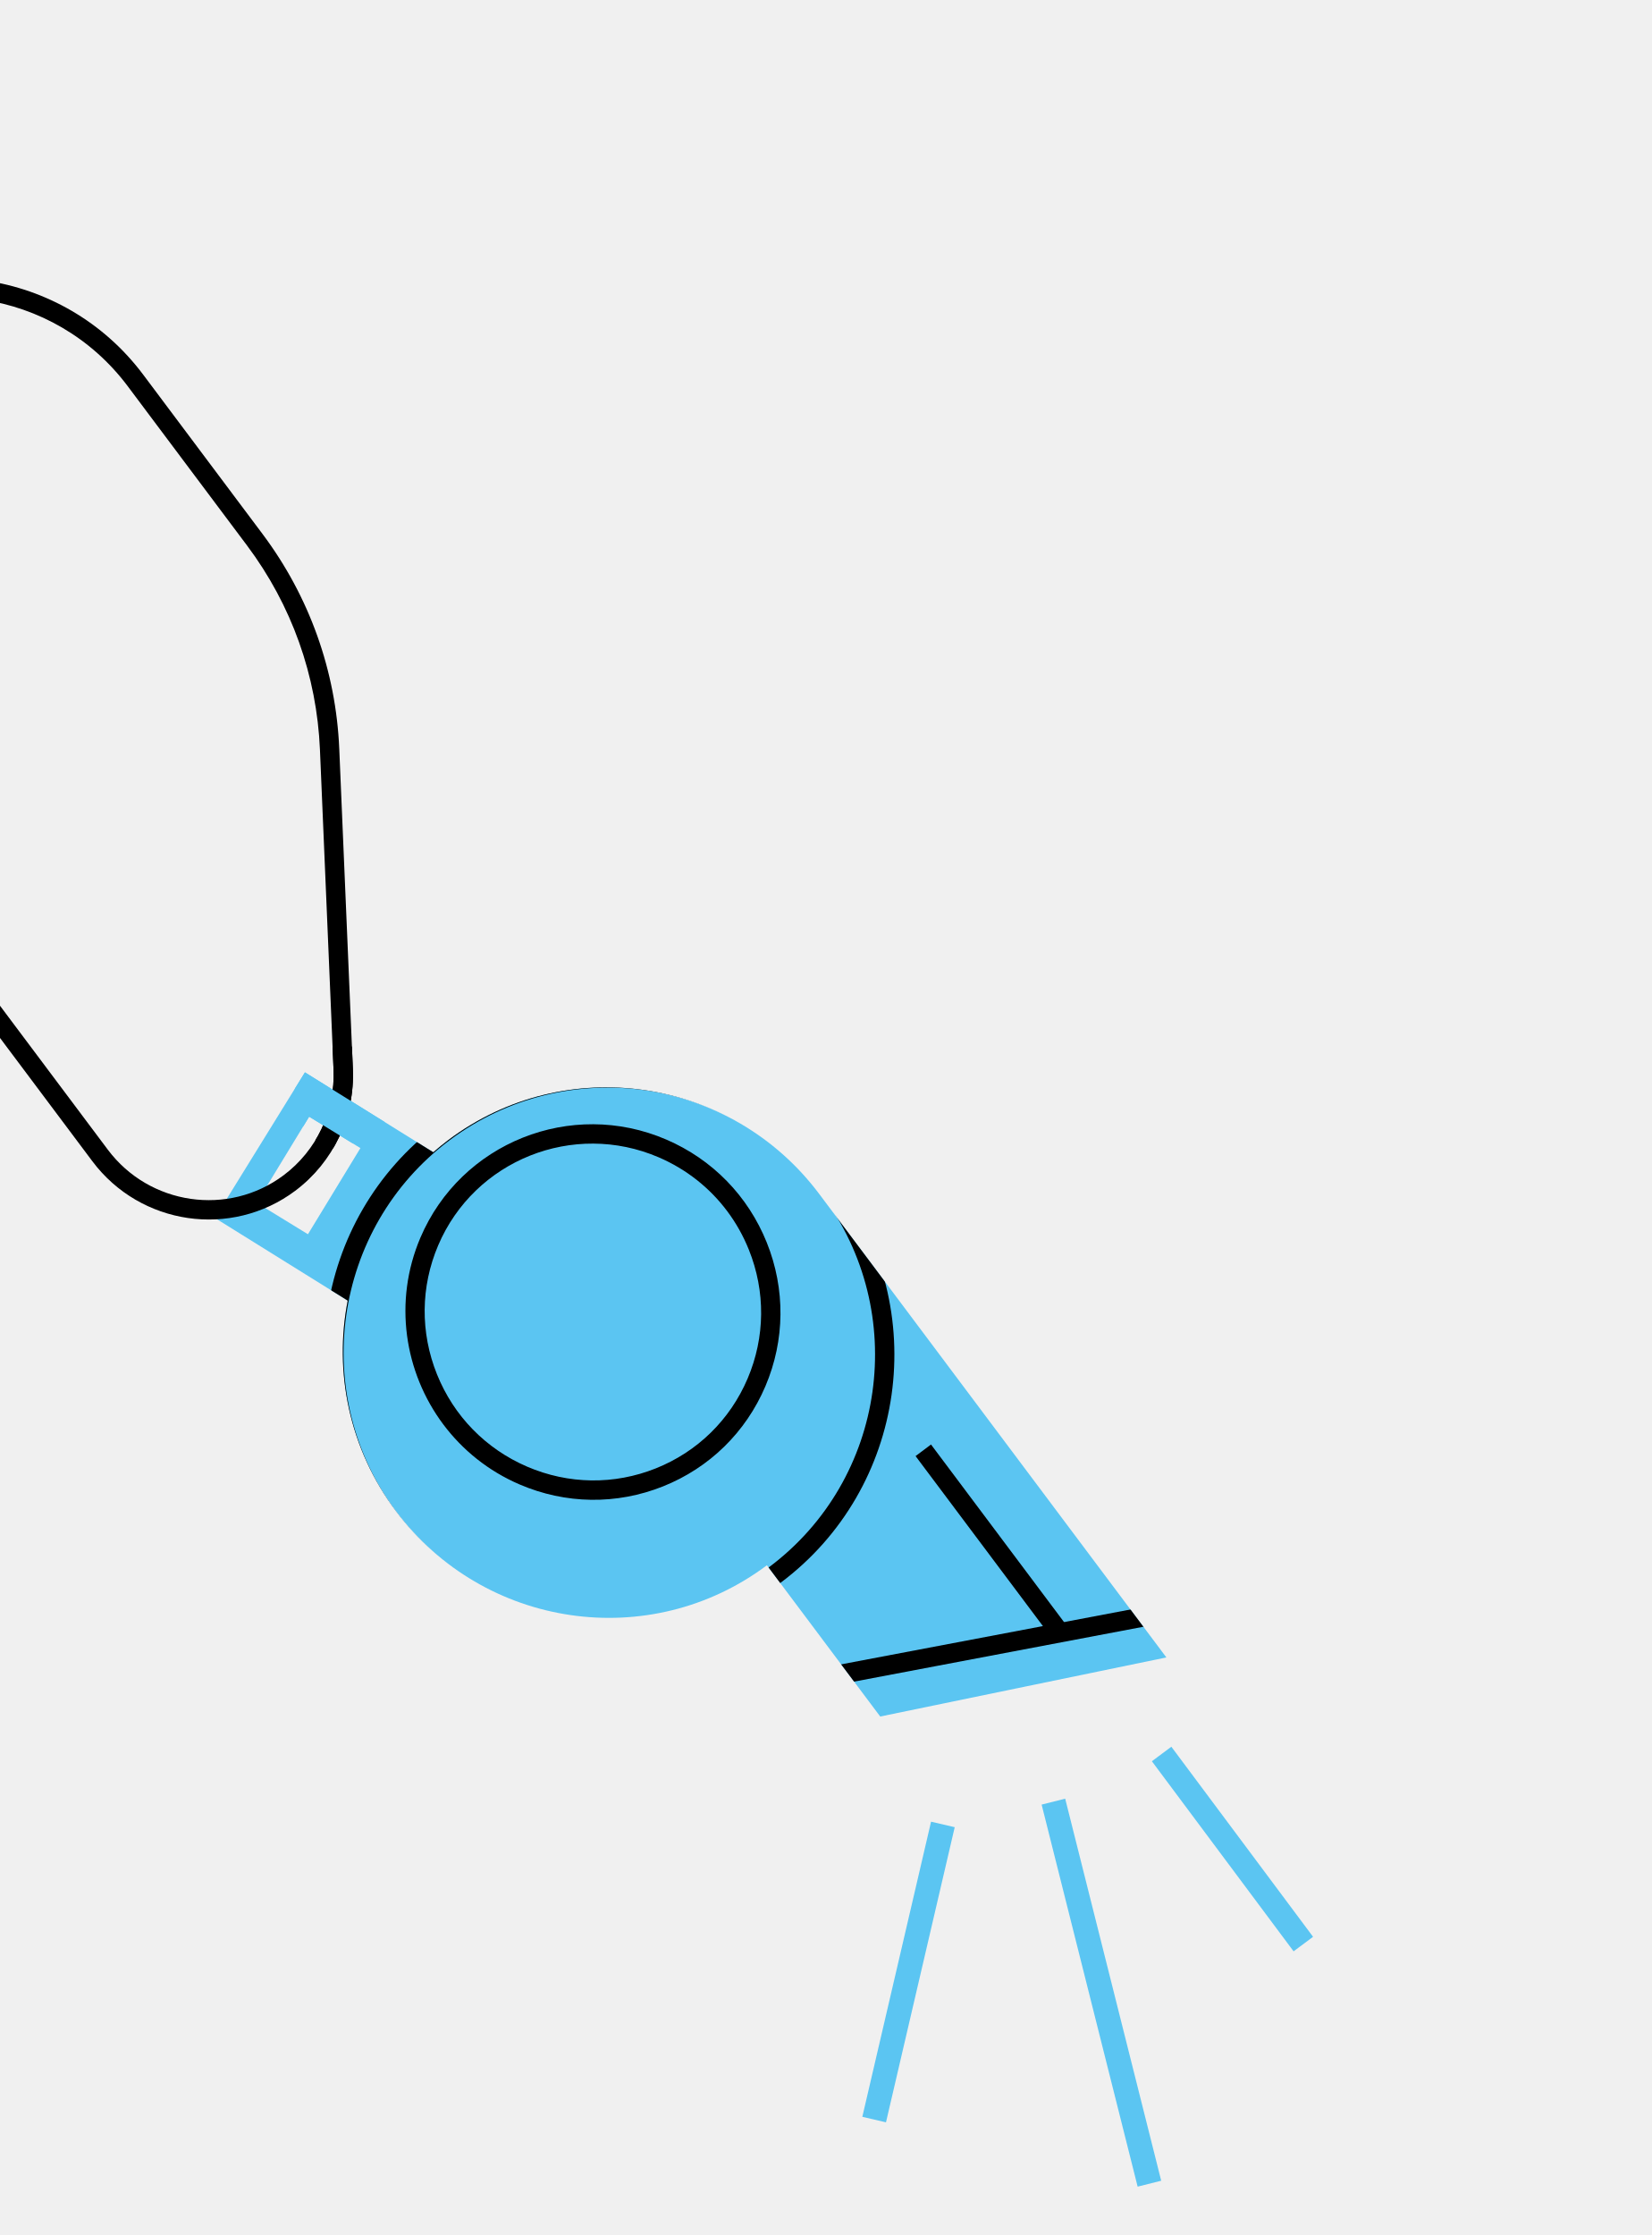
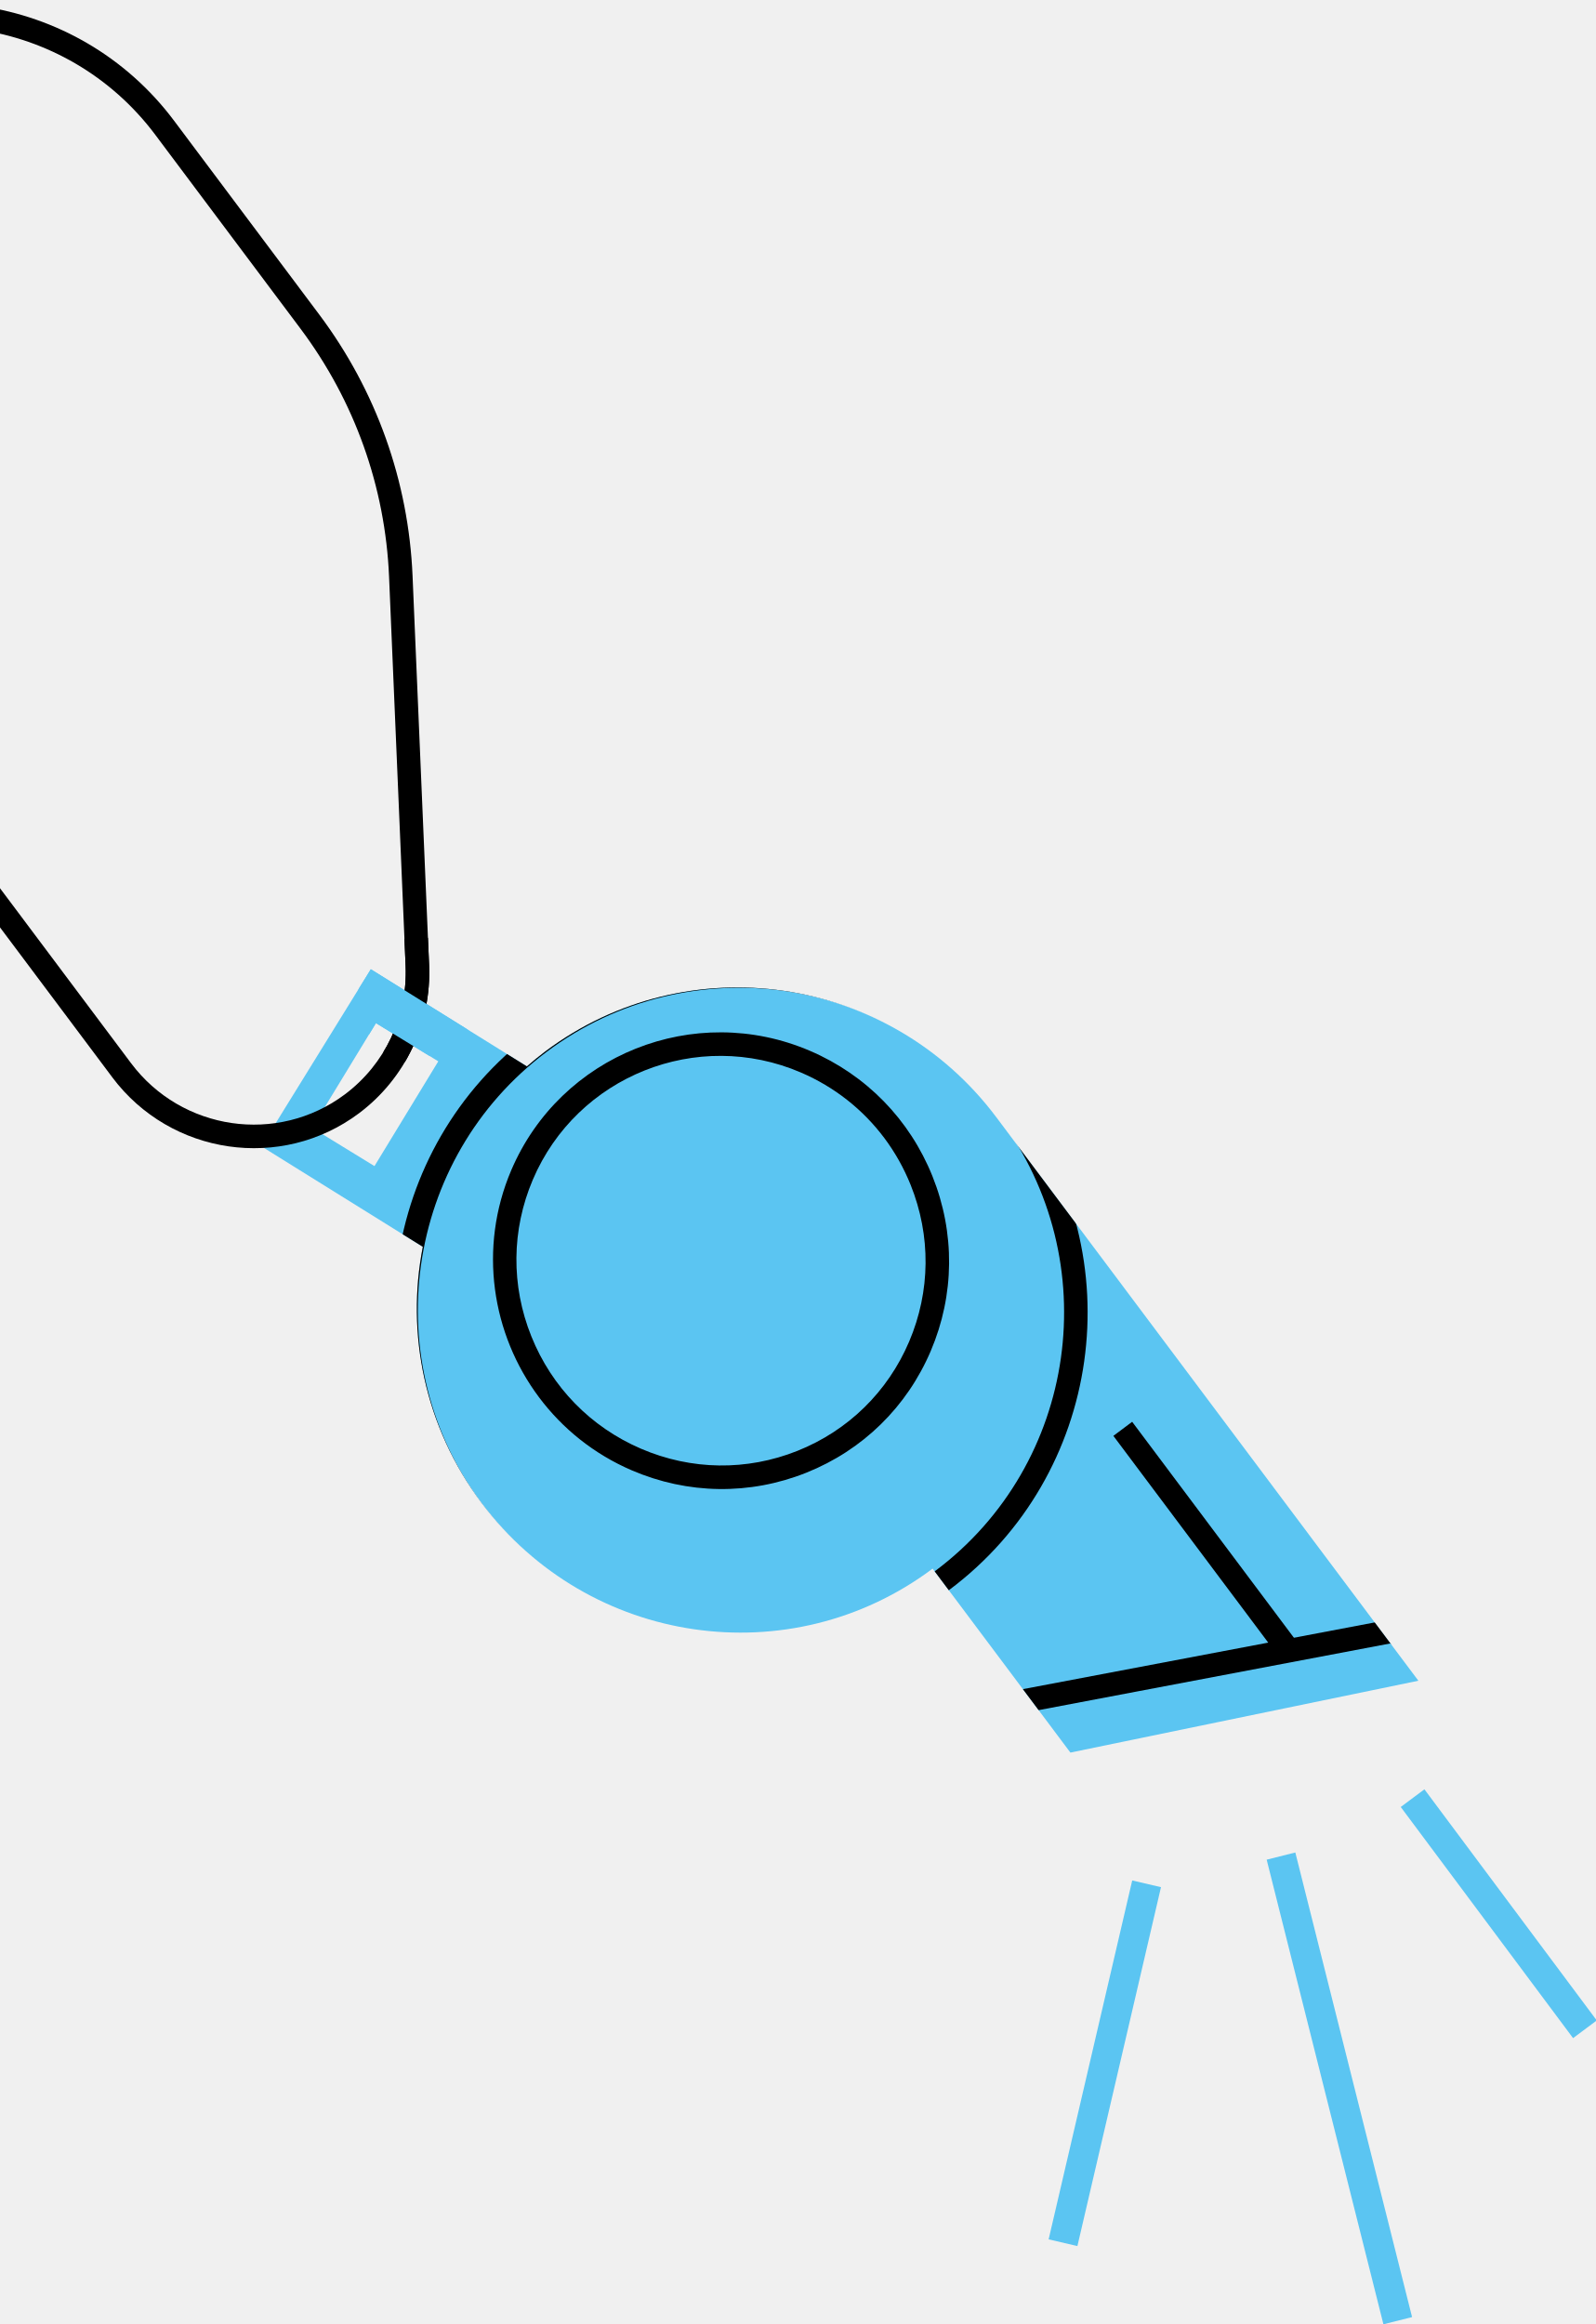
- <svg xmlns="http://www.w3.org/2000/svg" width="204" height="276" viewBox="0 0 204 276" fill="none">
-   <g clip-path="url(#clip0_378_224)">
-     <path d="M101.183 147.456C90.319 132.952 69.811 129.959 55.373 140.774C54.726 141.259 54.11 141.769 53.51 142.291L37.659 132.426L26.543 150.408L42.94 160.613C41.227 169.4 43.102 178.866 48.907 186.616C59.767 201.114 80.275 204.108 94.713 193.293L108.706 211.973L144.045 204.676L101.184 147.457L101.183 147.456ZM31.7 148.533L38.18 137.895L44.51 141.778L38.03 152.416L31.7 148.533Z" fill="#5BC5F2" />
-     <mask id="mask0_378_224" style="mask-type:luminance" maskUnits="userSpaceOnUse" x="26" y="132" width="119" height="80">
-       <path d="M101.183 147.456C90.319 132.952 69.811 129.959 55.373 140.774C54.726 141.259 54.11 141.769 53.51 142.291L37.659 132.426L26.543 150.408L42.94 160.613C41.227 169.4 43.102 178.866 48.907 186.616C59.767 201.114 80.275 204.108 94.713 193.293L108.706 211.973L144.045 204.676L101.184 147.457L101.183 147.456ZM31.7 148.533L38.18 137.895L44.51 141.778L38.03 152.416L31.7 148.533Z" fill="white" />
+ <svg xmlns="http://www.w3.org/2000/svg" width="162" height="236" viewBox="0 0 162 236" fill="none" version="1.1" id="svg270">
+   <g clip-path="url(#clip0_378_224)" id="g261" transform="translate(0,-34)">
+     <path d="m 101.183,147.456 c -10.864,-14.504 -31.372,-17.497 -45.81,-6.682 -0.647,0.485 -1.263,0.995 -1.863,1.517 l -15.851,-9.865 -11.115,17.982 16.396,10.205 c -1.712,8.787 0.162,18.253 5.967,26.003 10.861,14.498 31.369,17.492 45.807,6.677 l 13.993,18.68 35.339,-7.297 -42.861,-57.219 z m -69.483,1.077 6.48,-10.638 6.33,3.883 -6.48,10.638 z" fill="#5bc5f2" id="path226" />
+     <mask id="mask0_378_224" maskUnits="userSpaceOnUse" x="26" y="132" width="119" height="80">
+       <path d="m 101.183,147.456 c -10.864,-14.504 -31.372,-17.497 -45.81,-6.682 -0.647,0.485 -1.263,0.995 -1.863,1.517 l -15.851,-9.865 -11.115,17.982 16.396,10.205 c -1.712,8.787 0.162,18.253 5.967,26.003 10.861,14.498 31.369,17.492 45.807,6.677 l 13.993,18.68 35.339,-7.297 -42.861,-57.219 z m -69.483,1.077 6.48,-10.638 6.33,3.883 -6.48,10.638 z" fill="#ffffff" id="path228" />
    </mask>
-     <g mask="url(#mask0_378_224)">
-       <path d="M106.492 225.919L102.597 205.775L141.711 198.357L166.323 215.107L106.492 225.919ZM105.396 207.679L108.386 223.146L160.151 213.792L141.195 200.89L105.396 207.679Z" fill="black" />
-       <path d="M131.64 200.624L114.979 178.381L113.071 179.811L129.732 202.053L131.64 200.624Z" fill="black" />
-       <path d="M54.748 175.902C49.933 169.474 48.562 160.729 51.915 152.85C56.912 141.109 70.535 135.667 82.283 140.722C87.975 143.17 92.382 147.685 94.695 153.44C97.007 159.193 96.948 165.494 94.528 171.182C92.108 176.87 87.616 181.264 81.88 183.554C76.144 185.845 69.852 185.758 64.16 183.31C60.296 181.648 57.108 179.053 54.748 175.902ZM89.801 149.554C87.638 146.666 84.749 144.38 81.349 142.917C70.812 138.384 58.594 143.264 54.112 153.795C51.942 158.896 51.888 164.548 53.963 169.707C56.037 174.867 59.991 178.918 65.095 181.114C70.199 183.31 75.843 183.387 80.988 181.332C86.132 179.278 90.16 175.337 92.331 170.235C94.502 165.134 94.556 159.483 92.481 154.324C91.788 152.601 90.886 151.001 89.801 149.553L89.801 149.554Z" fill="black" />
-       <path d="M47.11 188.248C35.434 172.66 38.559 150.523 54.076 138.9C69.594 127.276 91.716 130.501 103.392 146.089C115.068 161.676 111.943 183.813 96.426 195.437C80.909 207.06 58.786 203.835 47.11 188.248ZM101.484 147.518C90.6 132.987 69.977 129.981 55.512 140.816C41.047 151.651 38.134 172.288 49.018 186.818C59.902 201.349 80.526 204.355 94.99 193.52C109.455 182.685 112.369 162.048 101.484 147.518Z" fill="black" />
+     <g mask="url(#mask0_378_224)" id="g239">
+       <path d="m 106.492,225.919 -3.895,-20.144 39.114,-7.418 24.612,16.75 z m -1.096,-18.24 2.99,15.467 51.765,-9.354 -18.956,-12.902 z" fill="#000000" id="path231" />
+       <path d="m 131.64,200.624 -16.661,-22.243 -1.908,1.43 16.661,22.242 z" fill="#000000" id="path233" />
+       <path d="m 54.748,175.902 c -4.815,-6.428 -6.186,-15.173 -2.833,-23.052 4.997,-11.741 18.62,-17.183 30.368,-12.128 5.692,2.448 10.1,6.963 12.412,12.718 2.312,5.753 2.253,12.054 -0.167,17.742 -2.42,5.688 -6.912,10.082 -12.648,12.372 -5.736,2.291 -12.029,2.204 -17.72,-0.244 -3.865,-1.662 -7.052,-4.257 -9.412,-7.408 z m 35.053,-26.348 c -2.163,-2.888 -5.053,-5.174 -8.452,-6.637 -10.537,-4.533 -22.755,0.347 -27.237,10.878 -2.171,5.101 -2.224,10.753 -0.149,15.912 2.074,5.16 6.028,9.211 11.132,11.407 5.104,2.196 10.748,2.273 15.893,0.218 5.144,-2.054 9.172,-5.995 11.343,-11.097 2.171,-5.101 2.225,-10.752 0.15,-15.911 -0.693,-1.723 -1.595,-3.323 -2.68,-4.771 z" fill="#000000" id="path235" />
+       <path d="M 47.11,188.248 C 35.434,172.66 38.559,150.523 54.076,138.9 c 15.517,-11.624 37.64,-8.399 49.316,7.189 11.676,15.587 8.551,37.724 -6.966,49.348 -15.517,11.623 -37.64,8.398 -49.316,-7.189 z m 54.374,-40.73 C 90.6,132.987 69.977,129.981 55.512,140.816 c -14.465,10.835 -17.378,31.472 -6.494,46.002 10.884,14.531 31.507,17.537 45.972,6.702 14.464,-10.835 17.378,-31.472 6.494,-46.002 z" fill="#000000" id="path237" />
    </g>
-     <path d="M11.404 143.398L-42.992 70.779C-47.289 65.043 -46.138 56.897 -40.428 52.62L-23.854 40.204C-10.786 30.416 7.845 33.132 17.679 46.259L32.422 65.941C38.212 73.671 41.49 82.851 41.899 92.487L43.579 132.004C43.83 137.899 41.169 143.524 36.46 147.051C28.576 152.957 17.336 151.318 11.404 143.398L11.404 143.398ZM15.771 47.688C6.73 35.618 -10.402 33.12 -22.419 42.121L-38.993 54.537C-43.651 58.026 -44.589 64.671 -41.084 69.351L13.311 141.968C18.452 148.831 28.192 150.251 35.024 145.134C39.104 142.078 41.41 137.203 41.193 132.095L39.513 92.578C39.124 83.427 36.012 74.711 30.513 67.371L15.77 47.688L15.771 47.688Z" fill="black" />
-     <mask id="mask1_378_224" style="mask-type:luminance" maskUnits="userSpaceOnUse" x="36" y="129" width="13" height="13">
-       <path d="M48.948 132.96C46.536 128.8 40.615 127.656 37.609 131.571C35.269 134.619 36.353 138.786 39.247 141.082C41.537 142.899 43.889 141.113 46.33 139.561C48.947 137.898 49.035 134.833 48.948 132.96C49.035 134.834 46.536 128.8 48.948 132.96Z" fill="white" />
+     <path d="M 11.404,143.398 -42.992,70.779 c -4.297,-5.736 -3.146,-13.883 2.563,-18.16 l 16.575,-12.415 c 13.068,-9.789 31.699,-7.073 41.532,6.055 l 14.743,19.682 c 5.79,7.73 9.068,16.91 9.477,26.546 l 1.68,39.517 c 0.251,5.895 -2.411,11.52 -7.119,15.047 -7.884,5.906 -19.124,4.267 -25.057,-3.653 z M 15.771,47.688 C 6.73,35.618 -10.402,33.12 -22.419,42.121 l -16.575,12.415 c -4.658,3.489 -5.596,10.135 -2.091,14.814 l 54.395,72.617 c 5.141,6.863 14.881,8.283 21.713,3.166 4.08,-3.056 6.386,-7.931 6.169,-13.039 L 39.513,92.578 C 39.124,83.427 36.012,74.711 30.513,67.371 L 15.77,47.688 Z" fill="#000000" id="path241" />
+     <mask id="mask1_378_224" maskUnits="userSpaceOnUse" x="36" y="129" width="13" height="13">
+       <path d="m 48.948,132.96 c -2.412,-4.16 -8.333,-5.304 -11.339,-1.389 -2.341,3.048 -1.256,7.215 1.638,9.511 2.29,1.817 4.642,0.031 7.083,-1.521 2.617,-1.663 2.705,-4.728 2.618,-6.601 0.087,1.874 -2.412,-4.16 0,0 z" fill="#ffffff" id="path243" />
    </mask>
-     <g mask="url(#mask1_378_224)">
-       <path d="M11.404 143.398L-42.992 70.78C-47.289 65.043 -46.138 56.897 -40.428 52.62L-23.854 40.204C-10.786 30.416 7.845 33.132 17.679 46.259L32.422 65.942C38.212 73.671 41.489 82.851 41.899 92.487L43.579 132.004C43.83 137.899 41.169 143.524 36.46 147.051C28.576 152.957 17.336 151.318 11.404 143.399L11.404 143.398ZM15.771 47.688C6.729 35.618 -10.402 33.12 -22.419 42.121L-38.993 54.537C-43.651 58.026 -44.59 64.671 -41.084 69.351L13.311 141.968C18.451 148.831 28.192 150.251 35.024 145.134C39.104 142.078 41.41 137.203 41.193 132.095L39.513 92.578C39.124 83.427 36.012 74.711 30.513 67.371L15.77 47.688L15.771 47.688Z" fill="black" />
-       <path d="M101.183 147.456C90.319 132.952 69.811 129.959 55.373 140.774C54.725 141.259 54.11 141.769 53.51 142.291L37.659 132.426L26.543 150.408L42.94 160.613C41.227 169.4 43.102 178.866 48.906 186.616C59.767 201.114 80.275 204.108 94.713 193.293L108.706 211.973L144.045 204.676L101.184 147.457L101.183 147.456ZM31.7 148.533L38.18 137.895L44.51 141.778L38.029 152.416L31.7 148.533Z" fill="#5BC5F2" />
-       <mask id="mask2_378_224" style="mask-type:luminance" maskUnits="userSpaceOnUse" x="26" y="132" width="119" height="80">
-         <path d="M101.183 147.456C90.319 132.952 69.811 129.959 55.373 140.774C54.725 141.259 54.11 141.769 53.51 142.291L37.659 132.426L26.543 150.408L42.94 160.613C41.227 169.4 43.102 178.866 48.906 186.616C59.767 201.114 80.275 204.108 94.713 193.293L108.706 211.973L144.045 204.676L101.184 147.457L101.183 147.456ZM31.7 148.533L38.18 137.895L44.51 141.778L38.029 152.416L31.7 148.533Z" fill="white" />
+     <g mask="url(#mask1_378_224)" id="g259">
+       <path d="M 11.404,143.398 -42.992,70.78 c -4.297,-5.736 -3.147,-13.883 2.563,-18.16 l 16.575,-12.415 c 13.068,-9.789 31.699,-7.073 41.532,6.055 L 32.422,65.942 c 5.79,7.73 9.068,16.909 9.477,26.546 l 1.68,39.517 c 0.251,5.895 -2.411,11.52 -7.119,15.047 -7.884,5.906 -19.124,4.267 -25.057,-3.652 z M 15.771,47.688 C 6.729,35.618 -10.402,33.12 -22.419,42.121 l -16.575,12.415 c -4.658,3.489 -5.596,10.135 -2.091,14.814 l 54.395,72.617 c 5.141,6.863 14.881,8.283 21.713,3.166 4.08,-3.056 6.386,-7.931 6.169,-13.039 L 39.513,92.578 C 39.124,83.427 36.012,74.711 30.513,67.371 L 15.77,47.688 Z" fill="#000000" id="path246" />
+       <path d="m 101.183,147.456 c -10.864,-14.504 -31.372,-17.497 -45.81,-6.682 -0.647,0.485 -1.263,0.995 -1.863,1.517 l -15.851,-9.865 -11.115,17.982 16.396,10.205 c -1.712,8.787 0.162,18.253 5.967,26.003 10.861,14.498 31.369,17.492 45.807,6.677 l 13.993,18.68 35.339,-7.297 -42.861,-57.219 z m -69.484,1.077 6.48,-10.638 6.33,3.883 -6.48,10.638 z" fill="#5bc5f2" id="path248" />
+       <mask id="mask2_378_224" maskUnits="userSpaceOnUse" x="26" y="132" width="119" height="80">
+         <path d="m 101.183,147.456 c -10.864,-14.504 -31.372,-17.497 -45.81,-6.682 -0.647,0.485 -1.263,0.995 -1.863,1.517 l -15.851,-9.865 -11.115,17.982 16.396,10.205 c -1.712,8.787 0.162,18.253 5.967,26.003 10.861,14.498 31.369,17.492 45.807,6.677 l 13.993,18.68 35.339,-7.297 -42.861,-57.219 z m -69.484,1.077 6.48,-10.638 6.33,3.883 -6.48,10.638 z" fill="#ffffff" id="path250" />
      </mask>
-       <g mask="url(#mask2_378_224)">
-         <path d="M54.748 175.902C49.933 169.474 48.562 160.729 51.915 152.85C56.912 141.109 70.535 135.667 82.283 140.722C87.975 143.17 92.382 147.685 94.695 153.44C97.007 159.193 96.948 165.494 94.528 171.182C92.108 176.87 87.616 181.264 81.88 183.554C76.144 185.845 69.851 185.758 64.16 183.31C60.296 181.648 57.108 179.053 54.748 175.902ZM89.801 149.554C87.638 146.666 84.749 144.38 81.349 142.917C70.812 138.384 58.594 143.264 54.112 153.795C51.941 158.896 51.888 164.548 53.963 169.707C56.037 174.867 59.991 178.918 65.095 181.114C70.199 183.31 75.843 183.387 80.987 181.332C86.132 179.278 90.16 175.337 92.331 170.235C94.502 165.134 94.555 159.483 92.481 154.324C91.788 152.601 90.885 151.001 89.801 149.553L89.801 149.554Z" fill="black" />
-         <path d="M47.11 188.248C35.434 172.66 38.559 150.523 54.076 138.9C69.593 127.276 91.716 130.501 103.392 146.089C115.068 161.676 111.943 183.813 96.426 195.437C80.909 207.06 58.786 203.835 47.11 188.248ZM101.484 147.518C90.6 132.987 69.977 129.981 55.512 140.816C41.047 151.651 38.134 172.288 49.018 186.818C59.902 201.349 80.525 204.355 94.99 193.52C109.455 182.685 112.368 162.048 101.484 147.518Z" fill="black" />
+       <g mask="url(#mask2_378_224)" id="g257">
+         <path d="m 54.748,175.902 c -4.815,-6.428 -6.186,-15.173 -2.833,-23.052 4.997,-11.741 18.62,-17.183 30.368,-12.128 5.692,2.448 10.1,6.963 12.412,12.718 2.312,5.753 2.253,12.054 -0.167,17.742 -2.42,5.688 -6.912,10.082 -12.648,12.372 -5.736,2.291 -12.029,2.204 -17.72,-0.244 -3.865,-1.662 -7.052,-4.257 -9.412,-7.408 z m 35.053,-26.348 c -2.163,-2.888 -5.053,-5.174 -8.452,-6.637 -10.537,-4.533 -22.755,0.347 -27.237,10.878 -2.171,5.101 -2.224,10.753 -0.149,15.912 2.074,5.16 6.028,9.211 11.132,11.407 5.104,2.196 10.748,2.273 15.893,0.218 5.144,-2.054 9.173,-5.995 11.343,-11.097 2.171,-5.101 2.225,-10.752 0.15,-15.911 -0.693,-1.723 -1.595,-3.323 -2.68,-4.771 z" fill="#000000" id="path253" />
+         <path d="M 47.11,188.248 C 35.434,172.66 38.559,150.523 54.076,138.9 c 15.517,-11.624 37.64,-8.399 49.316,7.189 11.676,15.587 8.551,37.724 -6.966,49.348 -15.517,11.623 -37.64,8.398 -49.316,-7.189 z m 54.374,-40.73 c -10.884,-14.531 -31.507,-17.537 -45.972,-6.702 -14.465,10.835 -17.378,31.472 -6.494,46.002 10.884,14.531 31.507,17.537 45.972,6.702 14.465,-10.835 17.378,-31.472 6.494,-46.002 z" fill="#000000" id="path255" />
      </g>
    </g>
  </g>
-   <path d="M107.957 261.745L116.445 225.3M141.951 269.663L130.094 222.483M160.959 240.072L143.457 216.6" stroke="#5BC5F2" stroke-width="3" />
-   <defs>
+   <path d="m 107.957,227.745 8.488,-36.445 m 25.506,44.363 -11.857,-47.18 m 30.865,17.589 -17.502,-23.472" stroke="#5bc5f2" stroke-width="3" id="path263" />
+   <defs id="defs268">
    <clipPath id="clip0_378_224">
-       <rect width="254" height="81" fill="white" transform="translate(14.045 11.8157) rotate(53.1645)" />
+       <rect width="254" height="81" fill="#ffffff" transform="rotate(53.1645,-4.784338,19.94232)" id="rect265" x="0" y="0" />
    </clipPath>
  </defs>
</svg>
